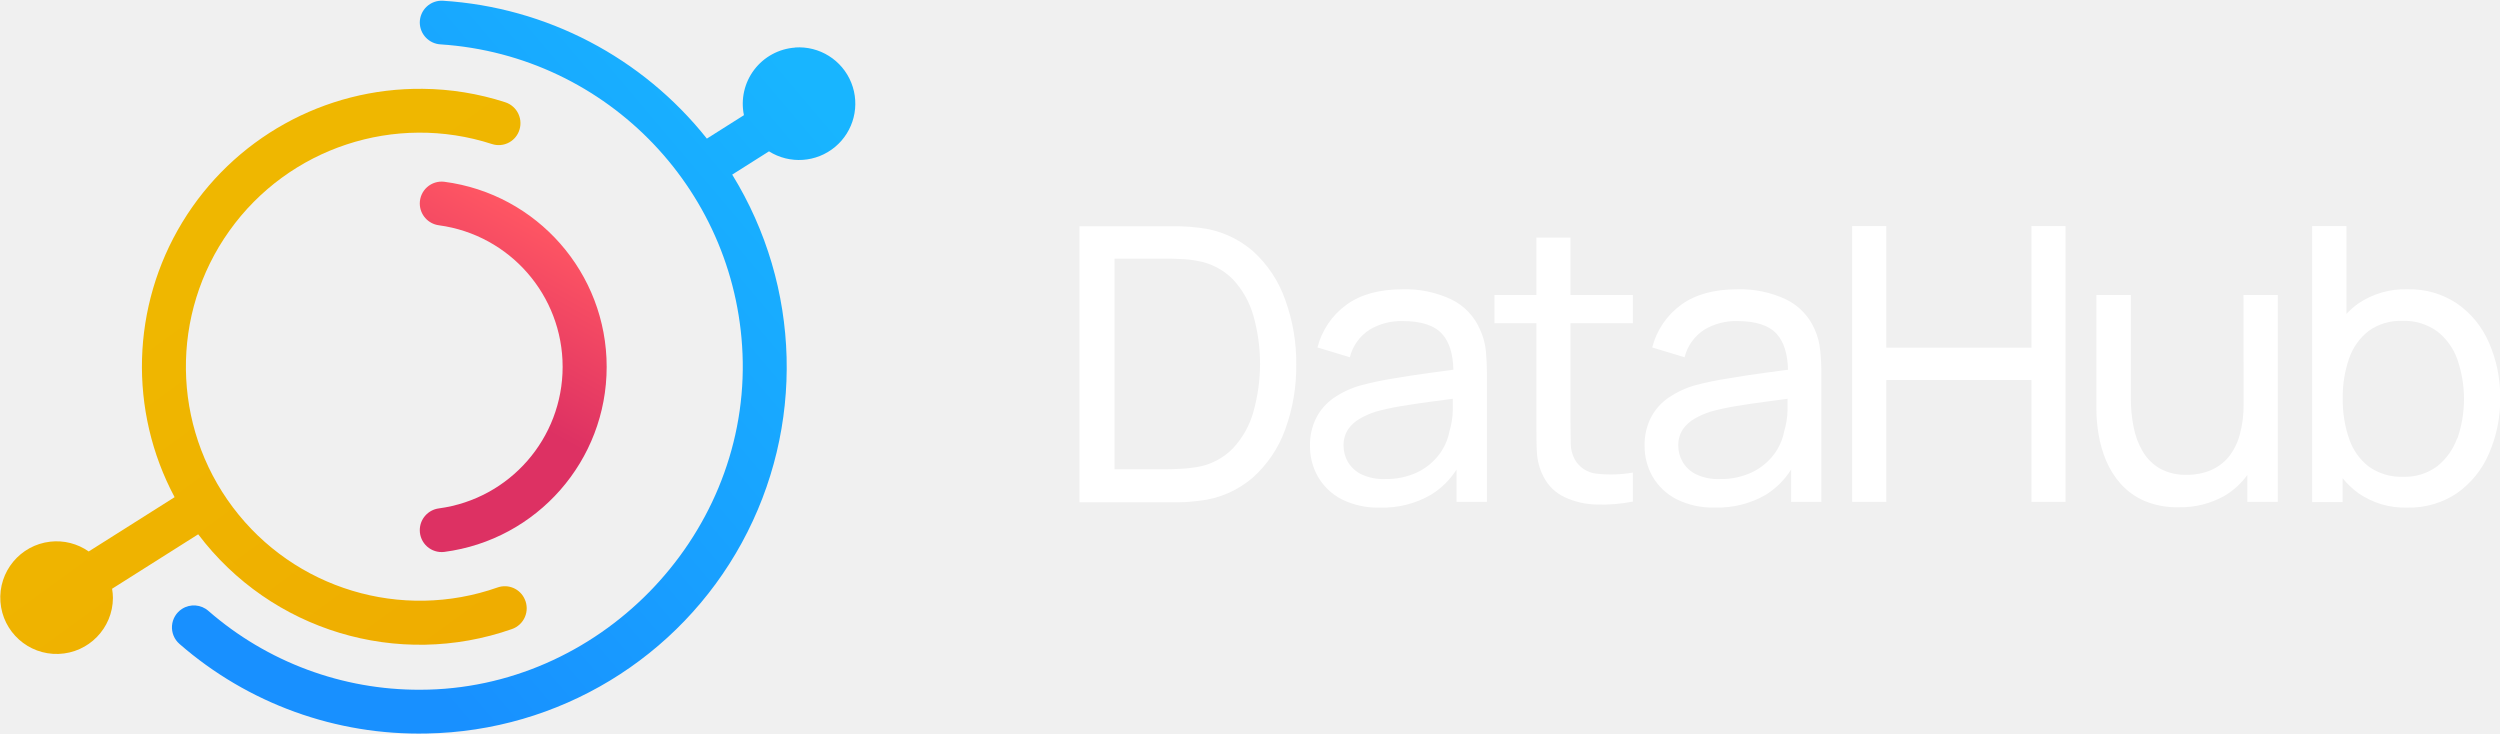
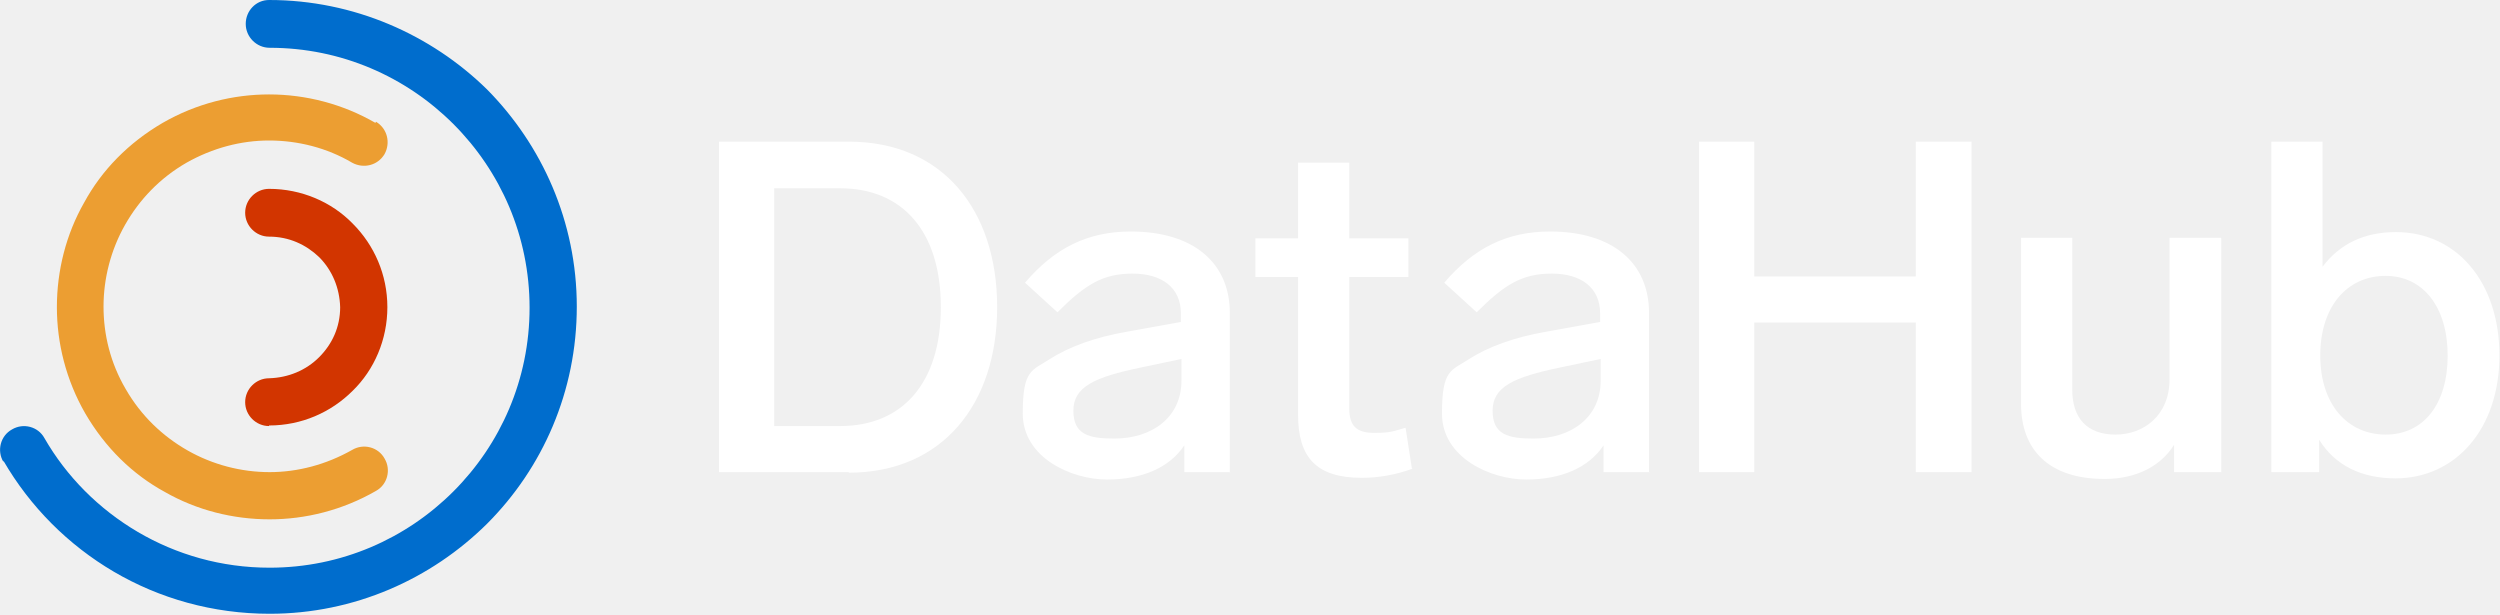
- <svg xmlns="http://www.w3.org/2000/svg" viewBox="0 0 443.86 130.26">
+ <svg xmlns="http://www.w3.org/2000/svg" id="Layer_1" version="1.1" viewBox="0 0 439.5 108">
  <defs>
-     <linearGradient id="a" x1="91.08" y1="126.64" x2="35.79" y2="50.66" gradientUnits="userSpaceOnUse">
-       <stop offset="0" stop-color="#efab00" />
-       <stop offset="1" stop-color="#efb700" />
-     </linearGradient>
-     <linearGradient id="b" x1="83.06" y1="68.88" x2="98.74" y2="40.67" gradientUnits="userSpaceOnUse">
-       <stop offset="0" stop-color="#dd3163" />
-       <stop offset="1" stop-color="#ff5663" />
-     </linearGradient>
-     <linearGradient id="c" x1="50.22" y1="96.82" x2="144.42" y2="17.17" gradientUnits="userSpaceOnUse">
-       <stop offset="0.03" stop-color="#1890ff" />
-       <stop offset="1" stop-color="#18b5ff" />
-     </linearGradient>
+     <style>
+       .st0 {
+         fill: #006dcd;
+       }
+ 
+       .st1 {
+         fill: #ec9e32;
+       }
+ 
+       .st2 {
+         fill: #fff;
+       }
+ 
+       .st3 {
+         fill: #d23500;
+       }
+     </style>
  </defs>
-   <path d="M222.44,44.58a17.39,17.39,0,0,0-9.5-4.14,33.6,33.6,0,0,0-3.57-.27l-2.62,0h-15.1v49h15.1l2.6,0c1.26,0,2.45-.12,3.59-.26a17.38,17.38,0,0,0,9.5-4.13,21,21,0,0,0,5.76-8.58,32.43,32.43,0,0,0,1.94-11.46,32.43,32.43,0,0,0-1.94-11.46A20.94,20.94,0,0,0,222.44,44.58Zm.12,28.47a15.78,15.78,0,0,1-3.64,6.53,11.56,11.56,0,0,1-6.49,3.36,22.45,22.45,0,0,1-2.79.29c-1.07.06-2,.09-2.89.09h-8.87V45.92h8.87c.82,0,1.77,0,2.86.07a17.94,17.94,0,0,1,2.82.3,11.56,11.56,0,0,1,6.46,3.3,15.74,15.74,0,0,1,3.65,6.49,31.35,31.35,0,0,1,0,17Z" fill="#fff" />
-   <path d="M262.78,58.53a10.56,10.56,0,0,0-5.15-5.39,19.07,19.07,0,0,0-8.58-1.78q-6.23,0-10,2.75a13.49,13.49,0,0,0-5.14,7.58l5.75,1.74a8.14,8.14,0,0,1,3.52-4.91A11,11,0,0,1,249,57c3.35,0,5.72.78,7.09,2.35q1.85,2.1,1.95,6.29l-4,.54q-3.34.45-6.58,1a58.65,58.65,0,0,0-5.87,1.24,16.2,16.2,0,0,0-4.79,2.23,9.69,9.69,0,0,0-3.11,3.54,10.64,10.64,0,0,0-1.11,5,10.82,10.82,0,0,0,1.41,5.44,10.42,10.42,0,0,0,4.18,4A14.36,14.36,0,0,0,245,90.12a17,17,0,0,0,9.06-2.28,14.23,14.23,0,0,0,4.54-4.47V89.1H264V66.39c0-1.45-.07-2.84-.2-4.17A11.84,11.84,0,0,0,262.78,58.53Zm-5.44,18.06a10,10,0,0,1-1.9,4.2,10.62,10.62,0,0,1-3.86,3.09,12.8,12.8,0,0,1-5.66,1.17,9.08,9.08,0,0,1-4.24-.85A5.69,5.69,0,0,1,239.3,82a5.82,5.82,0,0,1-.76-2.85,5.06,5.06,0,0,1,.8-2.91,6.21,6.21,0,0,1,2.11-1.92,14.4,14.4,0,0,1,2.8-1.23,43.17,43.17,0,0,1,4.59-1q2.55-.42,5.41-.8l3.69-.49c0,.57,0,1.23,0,2A14.3,14.3,0,0,1,257.34,76.59Z" fill="#fff" />
-   <path d="M278.83,42.18h-6.05v10.2h-7.45v5h7.45V75.23c0,1.88,0,3.56.08,5a10.68,10.68,0,0,0,1.18,4.4,8,8,0,0,0,3.77,3.65,14.23,14.23,0,0,0,5.66,1.3,28.25,28.25,0,0,0,6.44-.53V83.9a22.74,22.74,0,0,1-6.44.2,5,5,0,0,1-3.89-2.55,5.92,5.92,0,0,1-.7-2.75c0-1.07-.05-2.35-.05-3.85V57.38h11.08v-5H278.83Z" fill="#fff" />
-   <path d="M322.21,58.53a10.56,10.56,0,0,0-5.15-5.39,19.07,19.07,0,0,0-8.58-1.78q-6.23,0-10,2.75a13.49,13.49,0,0,0-5.14,7.58l5.75,1.74a8.14,8.14,0,0,1,3.52-4.91A11,11,0,0,1,308.41,57c3.35,0,5.72.78,7.09,2.35q1.85,2.1,1.95,6.29l-4,.54c-2.22.3-4.42.62-6.58,1A58.65,58.65,0,0,0,301,68.39a16.32,16.32,0,0,0-4.79,2.23,9.79,9.79,0,0,0-3.11,3.54,10.64,10.64,0,0,0-1.11,5,10.82,10.82,0,0,0,1.41,5.44,10.38,10.38,0,0,0,4.19,4,14.29,14.29,0,0,0,6.88,1.51,17,17,0,0,0,9.06-2.28A14.23,14.23,0,0,0,318,83.37V89.1h5.37V66.39a39.92,39.92,0,0,0-.2-4.17A11.84,11.84,0,0,0,322.21,58.53Zm-5.44,18.06a10,10,0,0,1-1.9,4.2A10.62,10.62,0,0,1,311,83.88a12.77,12.77,0,0,1-5.66,1.17,9,9,0,0,1-4.23-.85A5.57,5.57,0,0,1,298.74,82a5.73,5.73,0,0,1-.77-2.85,5.06,5.06,0,0,1,.8-2.91,6.3,6.3,0,0,1,2.11-1.92,14.67,14.67,0,0,1,2.8-1.23,43.17,43.17,0,0,1,4.59-1c1.7-.28,3.51-.55,5.41-.8l3.69-.49c0,.57,0,1.23,0,2A14.3,14.3,0,0,1,316.77,76.59Z" fill="#fff" />
-   <polygon points="360.67 61.73 334.9 61.73 334.9 40.14 328.84 40.14 328.84 89.1 334.9 89.1 334.9 67.47 360.67 67.47 360.67 89.1 366.72 89.1 366.72 40.14 360.67 40.14 360.67 61.73" fill="#fff" />
-   <path d="M398.34,71.72a19.64,19.64,0,0,1-.71,5.55,10.78,10.78,0,0,1-2,3.92,8.48,8.48,0,0,1-3.2,2.33,10.69,10.69,0,0,1-4.15.78,9.38,9.38,0,0,1-4.81-1.12,8.47,8.47,0,0,1-3.06-3.06,13.55,13.55,0,0,1-1.61-4.35,25.54,25.54,0,0,1-.48-5V52.38h-6.12v20.3a27.64,27.64,0,0,0,.39,4.45,21,21,0,0,0,1.34,4.66,14.93,14.93,0,0,0,2.62,4.15,12.17,12.17,0,0,0,4.2,3,14.88,14.88,0,0,0,6.07,1.12A15.86,15.86,0,0,0,395,88a13.37,13.37,0,0,0,4-3.68V89.1h5.41V52.38h-6.09Z" fill="#fff" />
-   <path d="M441.89,60.81a16.27,16.27,0,0,0-5.66-6.92,15.14,15.14,0,0,0-8.79-2.53,14.77,14.77,0,0,0-8.72,2.51,15,15,0,0,0-2.12,1.85V40.14h-6.09v49h5.41V84.91a15.11,15.11,0,0,0,2.78,2.64,14.44,14.44,0,0,0,8.71,2.57,15.07,15.07,0,0,0,8.82-2.57,16.48,16.48,0,0,0,5.66-7,23.81,23.81,0,0,0,2-9.9A23.76,23.76,0,0,0,441.89,60.81Zm-5.64,17a11.12,11.12,0,0,1-3.57,5,9.59,9.59,0,0,1-6,1.84,9.89,9.89,0,0,1-6.09-1.79,10.36,10.36,0,0,1-3.51-4.93,20.93,20.93,0,0,1-1.14-7.16,20.62,20.62,0,0,1,1.15-7.19,10.45,10.45,0,0,1,3.5-4.86,9.63,9.63,0,0,1,5.92-1.75,9.92,9.92,0,0,1,6.17,1.84,10.82,10.82,0,0,1,3.61,5,21.53,21.53,0,0,1,0,14.06Z" fill="#fff" />
-   <path d="M88.37,104.29a41.55,41.55,0,1,1-1-78.71,3.85,3.85,0,0,0,4.73-2.19h0a3.91,3.91,0,0,0-2.41-5.24,49,49,0,0,0-14.66-2.38A49.3,49.3,0,0,0,31,88.27L15.75,97.91a9.94,9.94,0,0,0-6.83-1.74,10,10,0,1,0,11.13,10,9.8,9.8,0,0,0-.15-1.64l15.29-9.67a49.32,49.32,0,0,0,55.72,16.82,3.9,3.9,0,0,0,2.26-5.28h0A3.87,3.87,0,0,0,88.37,104.29Z" fill="url(#a)" />
-   <path d="M74.53,94.12h0a3.9,3.9,0,0,1,3.41-3.86,25.36,25.36,0,0,0,0-50.26,3.91,3.91,0,0,1-3.41-3.86h0a3.88,3.88,0,0,1,4.34-3.87,33.14,33.14,0,0,1,0,65.72A3.88,3.88,0,0,1,74.53,94.12Z" fill="url(#b)" />
-   <path d="M141.16,8.45a10,10,0,0,0-9.08,12l-6.58,4.16A65.08,65.08,0,0,0,78.62.13,3.88,3.88,0,0,0,74.53,4h0a3.91,3.91,0,0,0,3.7,3.88,57.42,57.42,0,0,1,53.64,56.34c.49,31.5-25.75,58.2-57.26,58.24a56.89,56.89,0,0,1-37.61-14,3.9,3.9,0,0,0-4.69-.35h0a3.9,3.9,0,0,0-.44,6.22,64.62,64.62,0,0,0,43.93,15.9A65.09,65.09,0,0,0,130,31l6.53-4.13a10,10,0,1,0,4.64-18.44Z" fill="url(#c)" />
+   <g>
+     <path class="st2" d="M149.2,83h-22.8V24.9h22.8c16.5,0,26.1,12,26.1,29.1s-9.7,29.1-26.1,29.1ZM136.1,33.1v41.8h11.6c10.9,0,17.7-7.5,17.7-20.9s-6.8-20.9-17.7-20.9h-11.6Z" />
+     <path class="st2" d="M216.3,83h-8.1v-4.7c-2.6,3.9-7.4,6-13.6,6s-14.8-3.8-14.8-11.6,1.6-7.5,4.8-9.6c3.3-2.1,7.8-3.8,13.6-4.8l9.4-1.7v-1.5c0-4.5-3.3-7-8.5-7s-8.3,1.9-13.2,6.8l-5.7-5.2c5.2-6.1,11-9,18.6-9,11.1,0,17.4,5.6,17.4,14.3v28.1ZM207.7,63.1l-7.1,1.5c-8.2,1.7-11.9,3.4-11.9,7.6s2.7,4.9,7.2,4.9c6.6,0,11.8-3.7,11.8-10.2v-3.8Z" />
+     <path class="st2" d="M248.3,82.4c-3,1.1-6,1.6-8.9,1.6-8,0-11.2-3.6-11.2-11.1v-24.2h-7.5v-6.8h7.5v-13.3h9v13.3h10.4v6.8h-10.4v23.1c0,3.2,1.4,4.3,4.4,4.3s3.3-.3,5.5-.9l1.1,7.1Z" />
+     <path class="st2" d="M290,83h-8.1v-4.7c-2.6,3.9-7.4,6-13.6,6s-14.8-3.8-14.8-11.6,1.6-7.5,4.8-9.6c3.3-2.1,7.8-3.8,13.6-4.8l9.4-1.7v-1.5c0-4.5-3.3-7-8.5-7s-8.3,1.9-13.2,6.8l-5.7-5.2c5.2-6.1,11-9,18.6-9,11.1,0,17.4,5.6,17.4,14.3v28.1ZM281.4,63.1l-7.1,1.5c-8.2,1.7-11.9,3.4-11.9,7.6s2.7,4.9,7.2,4.9c6.6,0,11.8-3.7,11.8-10.2v-3.8Z" />
+     <path class="st2" d="M346.6,83h-9.8v-26.3h-28.4v26.3h-9.7V24.9h9.7v23.7h28.4v-23.7h9.8v58.2Z" />
+     <path class="st2" d="M390.5,41.9v41.1h-8.3v-4.8c-2.3,3.7-6.6,6-12.2,6-9.9,0-14.7-5.2-14.7-13.2v-29.2h9v26.7c0,5,2.6,7.9,7.6,7.9s9.5-3.4,9.5-9.7v-24.9h9Z" />
+     <path class="st2" d="M421.2,84.1c-6.1,0-10.7-2.3-13.5-6.8v5.7h-8.4V24.9h9v22c3-4,7.3-6.1,12.9-6.1,10.6,0,18.2,8.7,18.2,21.7s-7.8,21.6-18.3,21.6ZM419.4,48.5c-6.8,0-11.5,5.4-11.5,14s4.8,13.9,11.5,13.9,10.9-5.4,10.9-13.9-4.3-14-10.9-14Z" />
+   </g>
+   <path class="st0" d="M.6,81c4.7,8.1,11.4,14.8,19.4,19.5,8,4.7,17.4,7.4,27.4,7.4,14.9,0,28.4-6.1,38.2-15.8,9.8-9.8,15.8-23.3,15.8-38.2,0-14.9-6.1-28.4-15.8-38.2C75.8,6.1,62.2,0,47.3,0,45,0,43.2,1.9,43.2,4.2s1.9,4.2,4.2,4.2c12.6,0,24,5.1,32.3,13.4,8.3,8.3,13.4,19.7,13.4,32.3,0,12.6-5.1,24-13.4,32.3-8.3,8.3-19.7,13.4-32.3,13.4-8.5,0-16.4-2.3-23.2-6.3-6.8-4-12.5-9.7-16.4-16.5-1.1-2-3.7-2.7-5.7-1.5-2,1.1-2.7,3.7-1.5,5.7h0Z" />
+   <path class="st1" d="M66,21.6c-5.7-3.3-12.2-5-18.7-5-6.3,0-12.8,1.6-18.7,5-6,3.5-10.7,8.3-13.8,14-3.2,5.6-4.8,12-4.8,18.4,0,6.3,1.6,12.8,5,18.7,3.5,6,8.3,10.7,14,13.8,5.6,3.2,12,4.8,18.4,4.8,6.3,0,12.8-1.6,18.7-5,2-1.1,2.7-3.7,1.5-5.7-1.1-2-3.7-2.7-5.7-1.5-4.6,2.6-9.6,3.9-14.5,3.9-5,0-10-1.3-14.4-3.8-4.4-2.5-8.2-6.1-10.9-10.8-2.7-4.6-3.9-9.6-3.9-14.5,0-5,1.3-10,3.8-14.4,2.5-4.4,6.1-8.2,10.8-10.9,4.6-2.6,9.6-3.9,14.5-3.9,5.1,0,10.2,1.3,14.6,3.9,2,1.1,4.5.5,5.7-1.5,1.1-2,.5-4.5-1.5-5.7h0Z" />
+   <path class="st3" d="M47.3,74.8c5.7,0,10.9-2.3,14.7-6.1,3.8-3.7,6.1-9,6.1-14.7,0-5.7-2.3-10.9-6.1-14.7-3.7-3.8-9-6.1-14.7-6.1-2.3,0-4.2,1.9-4.2,4.2s1.9,4.2,4.2,4.2c3.5,0,6.5,1.4,8.8,3.6,2.3,2.3,3.6,5.4,3.7,8.8,0,3.5-1.4,6.5-3.7,8.8-2.3,2.3-5.4,3.6-8.8,3.7-2.3,0-4.2,1.9-4.2,4.2s1.9,4.2,4.2,4.2h0Z" />
</svg>
